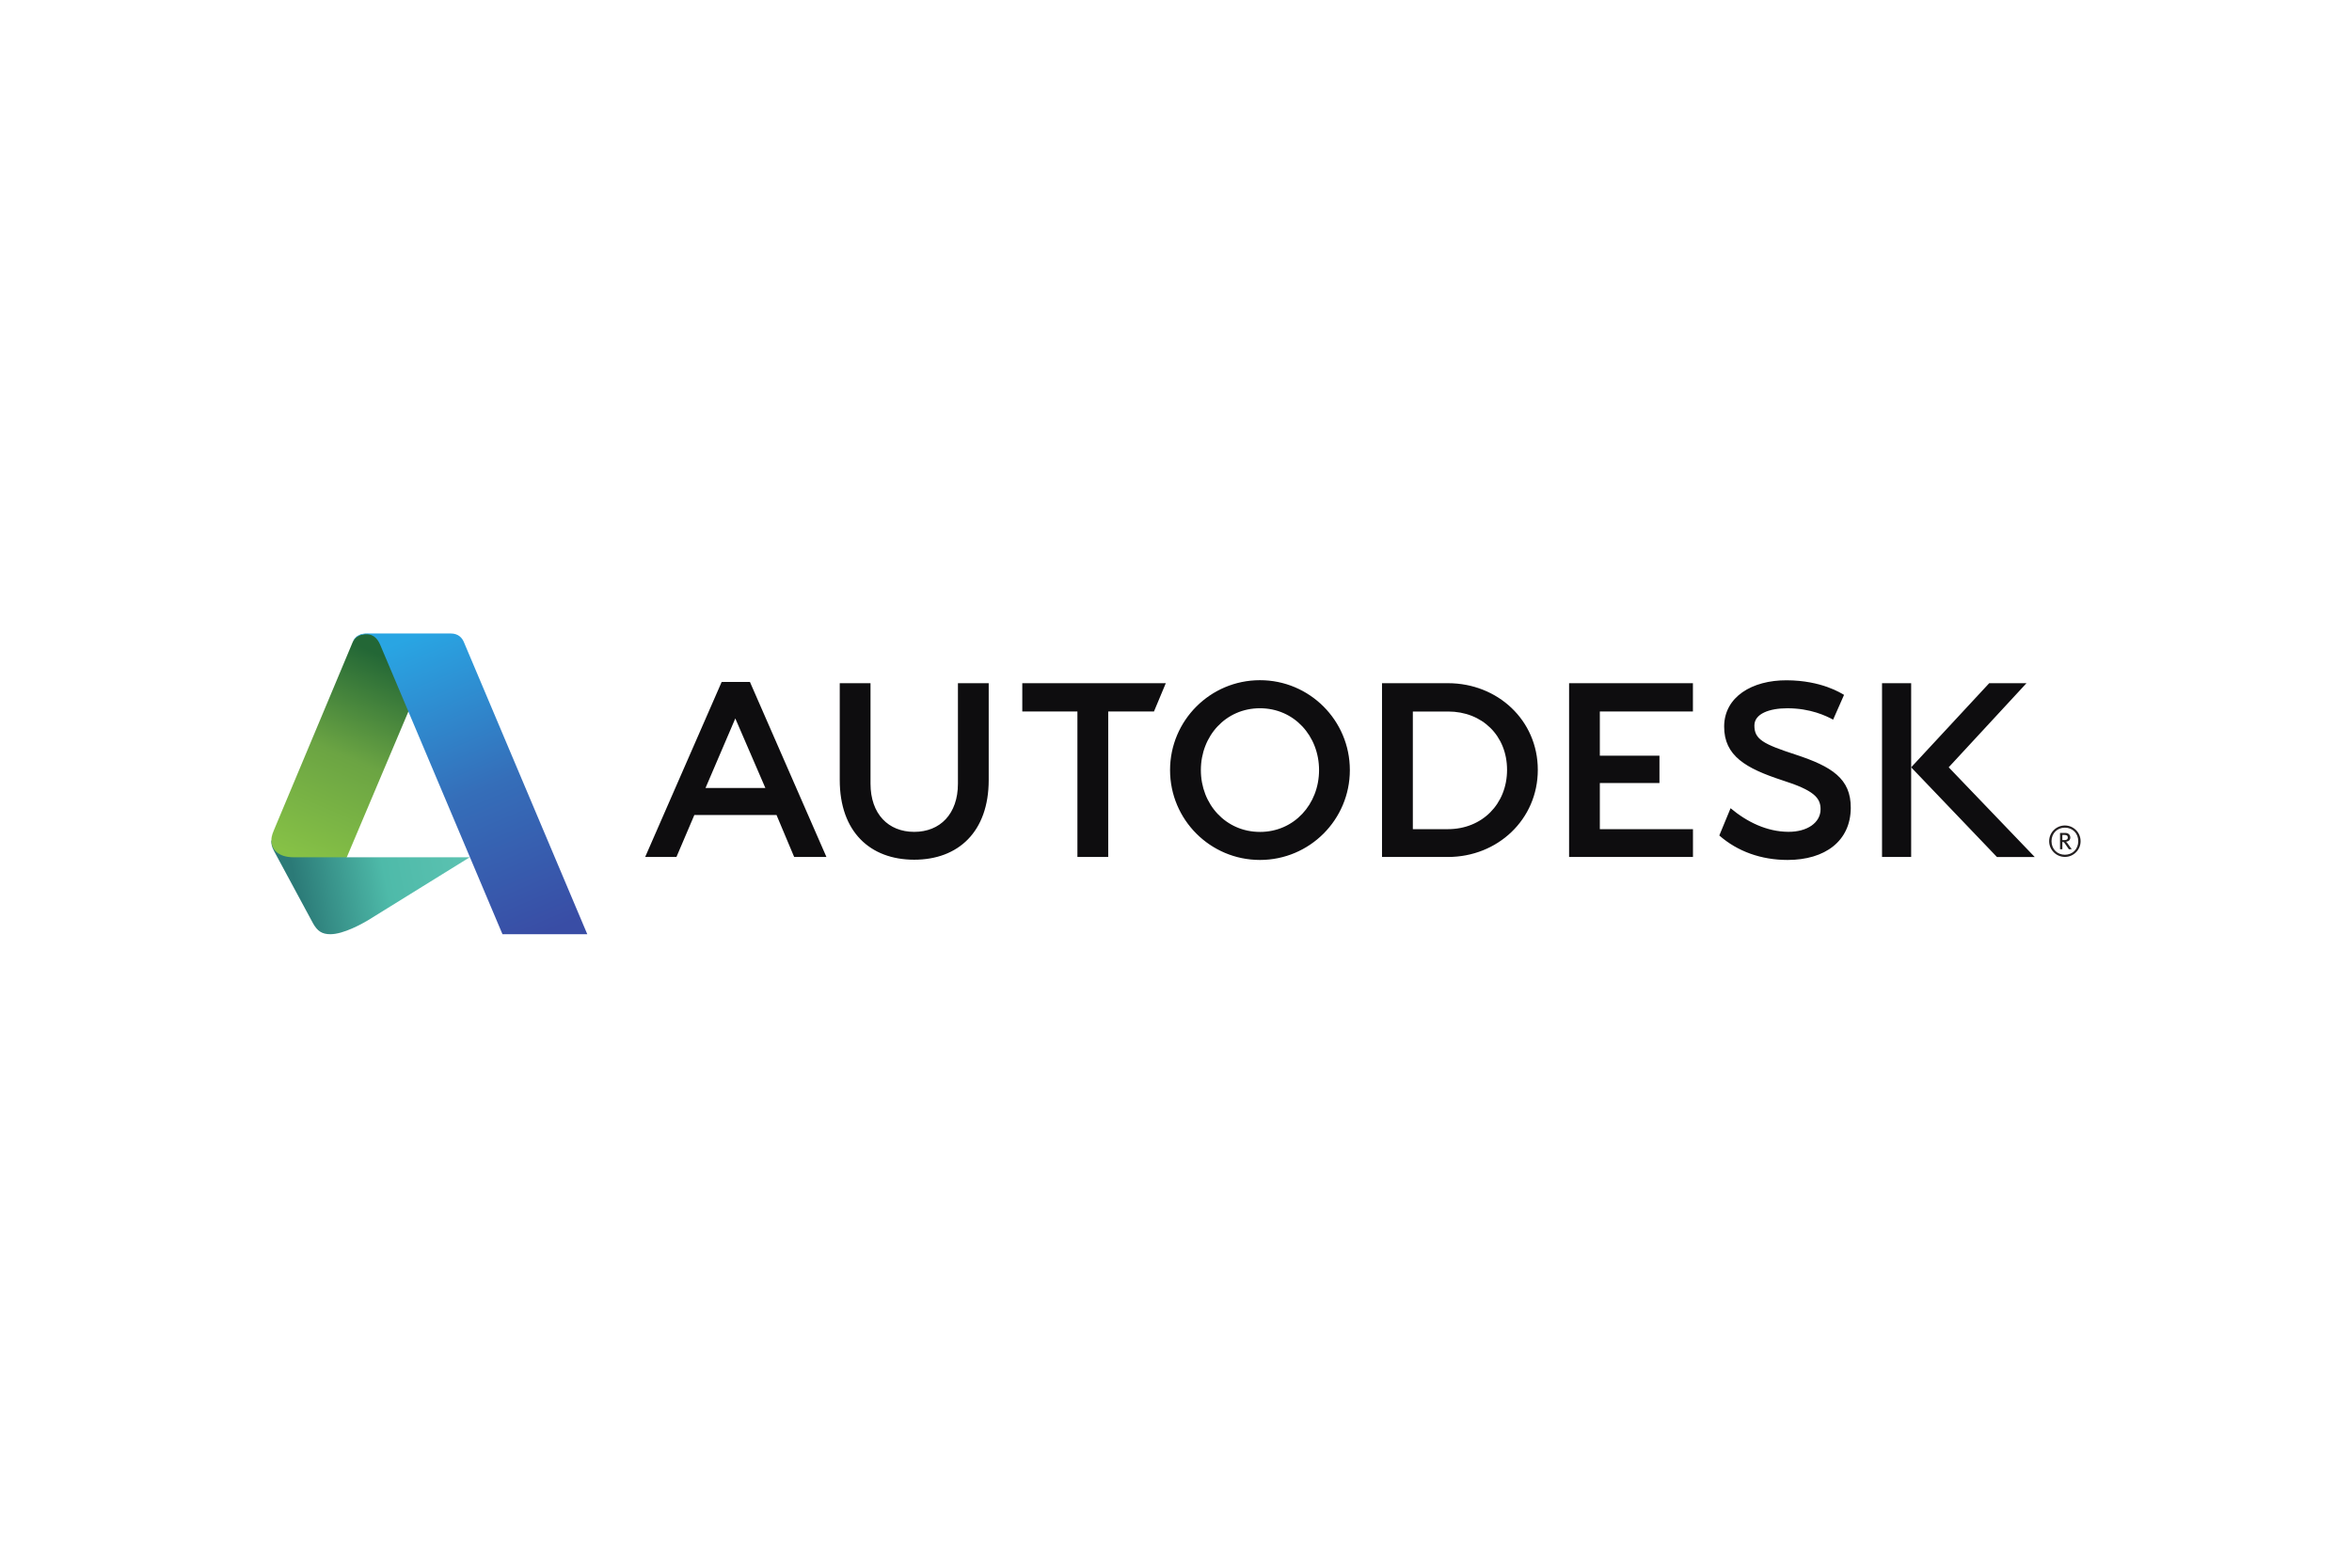
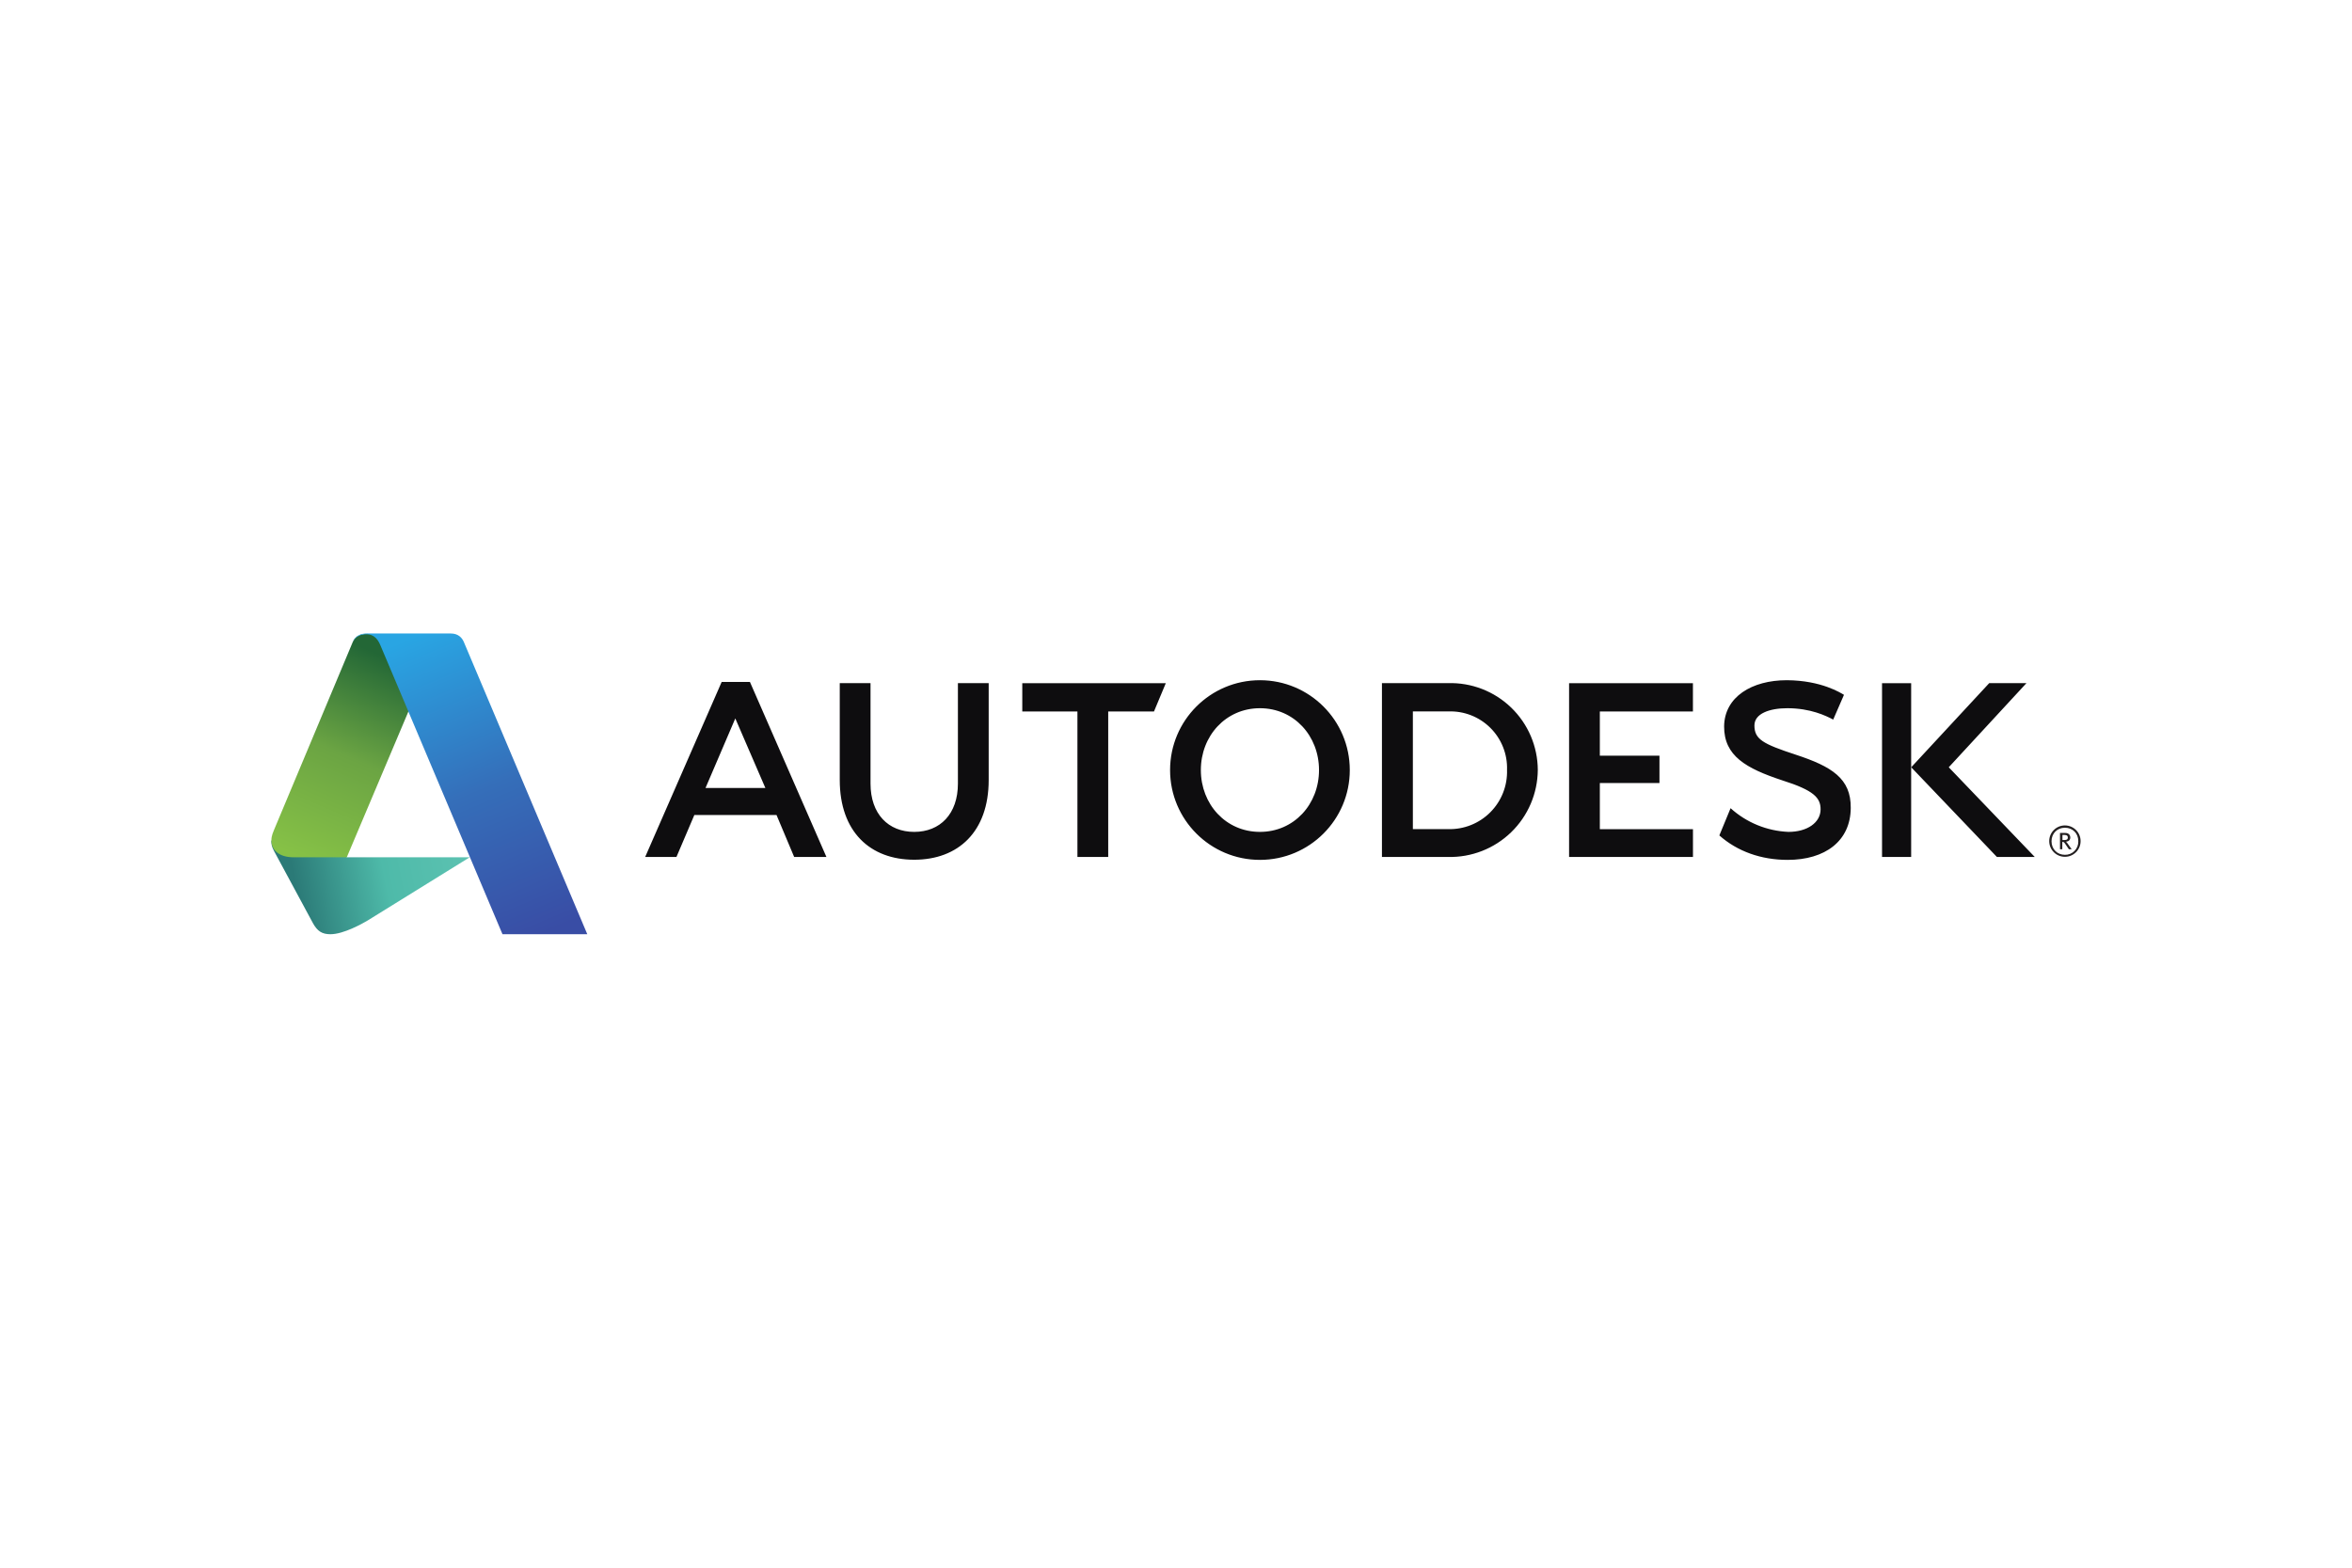
- <svg xmlns="http://www.w3.org/2000/svg" xmlns:xlink="http://www.w3.org/1999/xlink" height="800" width="1200" viewBox="-149.85 -41.522 1298.7 249.129">
+ <svg xmlns="http://www.w3.org/2000/svg" xmlns:xlink="http://www.w3.org/1999/xlink" width="1200" height="800" viewBox="-149.85 -41.52 1298.7 249.13">
  <defs>
    <linearGradient id="c">
      <stop offset="0" stop-color="#29a5e3" />
-       <stop offset=".515" stop-color="#356eb9" />
+       <stop offset=".52" stop-color="#356eb9" />
      <stop offset="1" stop-color="#394da5" />
    </linearGradient>
    <linearGradient id="b">
      <stop offset="0" stop-color="#2b7a77" />
      <stop offset=".51" stop-color="#4ebaa9" />
      <stop offset="1" stop-color="#5cc2b1" />
    </linearGradient>
    <linearGradient id="a">
      <stop offset="0" stop-color="#236736" />
-       <stop offset=".493" stop-color="#6ba443" />
+       <stop offset=".49" stop-color="#6ba443" />
      <stop offset="1" stop-color="#86c146" />
    </linearGradient>
-     <linearGradient gradientUnits="userSpaceOnUse" y2="825.089" x2="637.568" y1="189.12" x1="908.368" id="g" xlink:href="#a" />
-     <linearGradient gradientUnits="userSpaceOnUse" y2="831.243" x2="1173.013" y1="939.974" x1="627.311" id="f" xlink:href="#b" />
-     <linearGradient gradientUnits="userSpaceOnUse" y2="1065.116" x2="1410.989" y1="117.317" x1="1012.995" id="h" xlink:href="#c" />
-     <clipPath clipPathUnits="userSpaceOnUse" id="d">
-       <path d="M637.5 36h117.711v19.516H637.5z" />
+     <linearGradient xlink:href="#a" id="g" x1="908.37" x2="637.57" y1="189.12" y2="825.09" gradientUnits="userSpaceOnUse" />
+     <linearGradient xlink:href="#b" id="f" x1="627.31" x2="1173.01" y1="939.97" y2="831.24" gradientUnits="userSpaceOnUse" />
+     <linearGradient xlink:href="#c" id="h" x1="1013" x2="1410.99" y1="117.32" y2="1065.12" gradientUnits="userSpaceOnUse" />
+     <clipPath id="d" clipPathUnits="userSpaceOnUse">
+       <path d="M637.5 36h117.71v19.52H637.5z" />
    </clipPath>
-     <clipPath clipPathUnits="userSpaceOnUse" id="e">
-       <path d="M637.5 36h117.711v19.516H637.5z" />
+     <clipPath id="e" clipPathUnits="userSpaceOnUse">
+       <path d="M637.5 36h117.71v19.52H637.5z" />
    </clipPath>
  </defs>
-   <g clip-path="url(#d)" transform="matrix(8.49547 0 0 -8.49547 -5416.866 471.743)" fill="#231f20">
-     <path d="M755.057 42.025c0-.511-.369-.88-.869-.88-.498 0-.869.369-.869.88 0 .51.371.88.87.88.5 0 .868-.37.868-.88m.153 0a1.022 1.022 0 11-2.044.001 1.022 1.022 0 012.044-.001" />
-     <path d="M754.377 42.263c0-.15-.125-.167-.246-.167h-.107v.335h.158c.143 0 .195-.069.195-.168m.254-.76l-.247.347a.575.575 0 01-.123.14c.178.023.28.12.28.273 0 .157-.11.3-.323.3h-.346v-1.06h.152v.474c.083 0 .115-.026.166-.103l.256-.37z" />
+   <g fill="#231f20" clip-path="url(#d)" transform="matrix(8.49547 0 0 -8.49547 -5416.87 471.74)">
+     <path d="M755.06 42.02a.85.85 0 0 0-.87-.88c-.5 0-.87.37-.87.88s.37.88.87.88.87-.36.87-.87m.15 0a1.02 1.02 0 1 1-2.04 0 1.02 1.02 0 0 1 2.04 0" />
+     <path d="M754.38 42.26c0-.15-.13-.16-.25-.16h-.1v.33h.15c.15 0 .2-.07.2-.17m.25-.76-.25.35a.57.57 0 0 1-.12.14c.18.02.28.12.28.27 0 .16-.1.3-.32.3h-.35V41.5h.15v.48c.09 0 .12-.03.17-.1l.26-.38z" />
  </g>
-   <path d="M256.164 46.919l-16.447 38.4h33.04zm50.31 76.502H288.66l-9.736-23.16H233.54l-9.872 23.16h-17.271l42.231-96.653h15.615zm155.598.002h-17.008V43.081h-30.44V27.45h79.246l-6.533 15.631h-25.265zM784.926 43.08h-51.398v24.407h32.92v15.097h-32.92v25.503h51.424v15.334h-68.398V27.448h68.372zm120.504 80.348h-16.082V27.455h16.082z" fill="#0e0d0f" />
-   <g clip-path="url(#e)" transform="matrix(8.49547 0 0 -8.49547 -5416.866 471.743)">
-     <path d="M736.147 50.667c-1.154 0-2.135-.349-2.14-1.115-.006-.897.557-1.208 2.682-1.899 2.348-.772 3.595-1.557 3.582-3.467-.012-2.153-1.676-3.38-4.106-3.38-1.72 0-3.262.557-4.438 1.591l.732 1.772c1.067-.894 2.36-1.528 3.757-1.534 1.223-.006 2.093.59 2.093 1.47 0 .737-.426 1.227-2.487 1.88-2.364.775-3.792 1.583-3.78 3.508.014 1.915 1.81 3.004 4.068 2.993 2.26-.01 3.531-.837 3.724-.949l-.71-1.61c-.46.248-1.472.74-2.977.74m10.489-3.838l5.057 5.469h-2.423l-5.074-5.47 5.576-5.83h2.456zm-44.766-4.2c-2.22 0-3.84 1.799-3.84 4.019s1.62 4.02 3.84 4.02c2.22 0 3.842-1.8 3.842-4.02 0-2.22-1.622-4.02-3.842-4.02m0 9.864a5.843 5.843 0 11.002-11.686 5.843 5.843 0 01-.002 11.686m12.22-9.684l-2.282-.002v7.65h2.29c2.22 0 3.833-1.573 3.833-3.792 0-2.22-1.623-3.856-3.841-3.856m0 9.489h-4.286V41h4.286c3.225 0 5.84 2.438 5.84 5.664 0 3.227-2.615 5.633-5.84 5.633m-29.849-6.291c0-3.368-1.976-5.184-4.842-5.184-2.865 0-4.84 1.816-4.84 5.184v6.29h2v-6.528c0-1.976 1.16-3.136 2.84-3.136 1.682 0 2.842 1.16 2.842 3.136v6.529h2z" fill="#0e0d0f" />
+   <path fill="#0e0d0f" d="m256.16 46.92-16.44 38.4h33.04zm50.31 76.5h-17.81l-9.74-23.16h-45.38l-9.87 23.16H206.4l42.23-96.65h15.61zm155.6 0h-17V43.08h-30.45V27.45h79.25l-6.53 15.63h-25.27zm322.86-80.34h-51.4v24.4h32.92v15.1h-32.92v25.5h51.42v15.34h-68.4V27.45h68.38zm120.5 80.35h-16.08V27.45h16.08z" />
+   <g clip-path="url(#e)" transform="matrix(8.49547 0 0 -8.49547 -5416.87 471.74)">
+     <path fill="#0e0d0f" d="M736.15 50.67c-1.16 0-2.14-.35-2.14-1.12 0-.9.55-1.2 2.68-1.9 2.35-.77 3.6-1.55 3.58-3.46-.01-2.16-1.67-3.38-4.1-3.38-1.72 0-3.27.55-4.44 1.59l.73 1.77a5.97 5.97 0 0 1 3.76-1.54c1.22 0 2.09.6 2.09 1.47 0 .74-.43 1.23-2.49 1.88-2.36.78-3.79 1.59-3.78 3.51.02 1.92 1.81 3 4.07 3 2.26-.01 3.53-.84 3.72-.95l-.7-1.61c-.47.25-1.48.74-2.98.74m10.49-3.84 5.05 5.47h-2.42l-5.07-5.47 5.57-5.83h2.46zm-44.77-4.2c-2.22 0-3.84 1.8-3.84 4.02s1.62 4.02 3.84 4.02c2.22 0 3.84-1.8 3.84-4.02 0-2.22-1.62-4.02-3.84-4.02m0 9.86a5.84 5.84 0 1 1 0-11.68 5.84 5.84 0 0 1 0 11.68m12.22-9.68h-2.28v7.65h2.29a3.68 3.68 0 0 0 3.83-3.8 3.73 3.73 0 0 0-3.84-3.85m0 9.49h-4.29V41h4.29a5.7 5.7 0 0 1 5.84 5.66 5.67 5.67 0 0 1-5.84 5.64M684.24 46c0-3.36-1.98-5.18-4.84-5.18-2.87 0-4.84 1.82-4.84 5.19v6.29h2v-6.53c0-1.98 1.16-3.14 2.84-3.14s2.84 1.16 2.84 3.14v6.53h2z" />
  </g>
-   <path d="M733.244 1068.398c-27.149 0-41.257-10.24-54.8-34.03L554.732 805.042c-8.525-16.435-8.661-21.909-8.661-33.75l194.429 8.571 44.5 44.5h390l-323.82 200.6c-15.784 9.335-75.815 43.436-117.936 43.436z" transform="translate(-95.064 -19.909) scale(.17409)" fill="url(#f)" />
-   <path d="M785.179 824.362H617c-50.796 0-70.929-26.568-70.929-53.07 0-16.771 5.396-25.917 12.858-44.555l245.089-585.089 2.634-5.134 3.393-5.268 7.053-6.875 10.357-5.536 15-3.303 25.804.67 170.312 63.303-57.589 181.607z" transform="translate(-95.064 -19.909) scale(.17409)" fill="url(#g)" />
-   <path d="M1279 1068.362L892.143 152.541c-6.663-15.594-17.347-35.715-45-35.715-24.708 0-36.478 11.964-43.125 24.822 3.437-9.272 13.838-27.286 43.982-27.286h267c24.605 0 36.41 14.488 41.788 27.753L1548 1068.362z" transform="translate(-95.064 -19.909) scale(.17409)" fill="url(#h)" fill-rule="evenodd" />
+   <path fill="url(#f)" d="M733.24 1068.4c-27.14 0-41.25-10.24-54.8-34.03l-123.7-229.33c-8.53-16.43-8.67-21.9-8.67-33.75l194.43 8.57 44.5 44.5h390l-323.82 200.6c-15.78 9.34-75.81 43.44-117.94 43.44z" transform="translate(-95.06 -19.9) scale(.17409)" />
+   <path fill="url(#g)" d="M785.18 824.36H617c-50.8 0-70.93-26.57-70.93-53.07 0-16.77 5.4-25.92 12.86-44.55l245.09-585.1 2.63-5.13 3.4-5.26 7.05-6.88 10.36-5.54 15-3.3 25.8.67 170.31 63.3-57.59 181.61z" transform="translate(-95.06 -19.9) scale(.17409)" />
+   <path fill="url(#h)" fill-rule="evenodd" d="M1279 1068.36 892.14 152.54c-6.66-15.6-17.34-35.71-45-35.71-24.7 0-36.47 11.96-43.12 24.82 3.44-9.27 13.84-27.29 43.98-27.29h267c24.6 0 36.41 14.49 41.79 27.75L1548 1068.37z" transform="translate(-95.06 -19.9) scale(.17409)" />
</svg>
